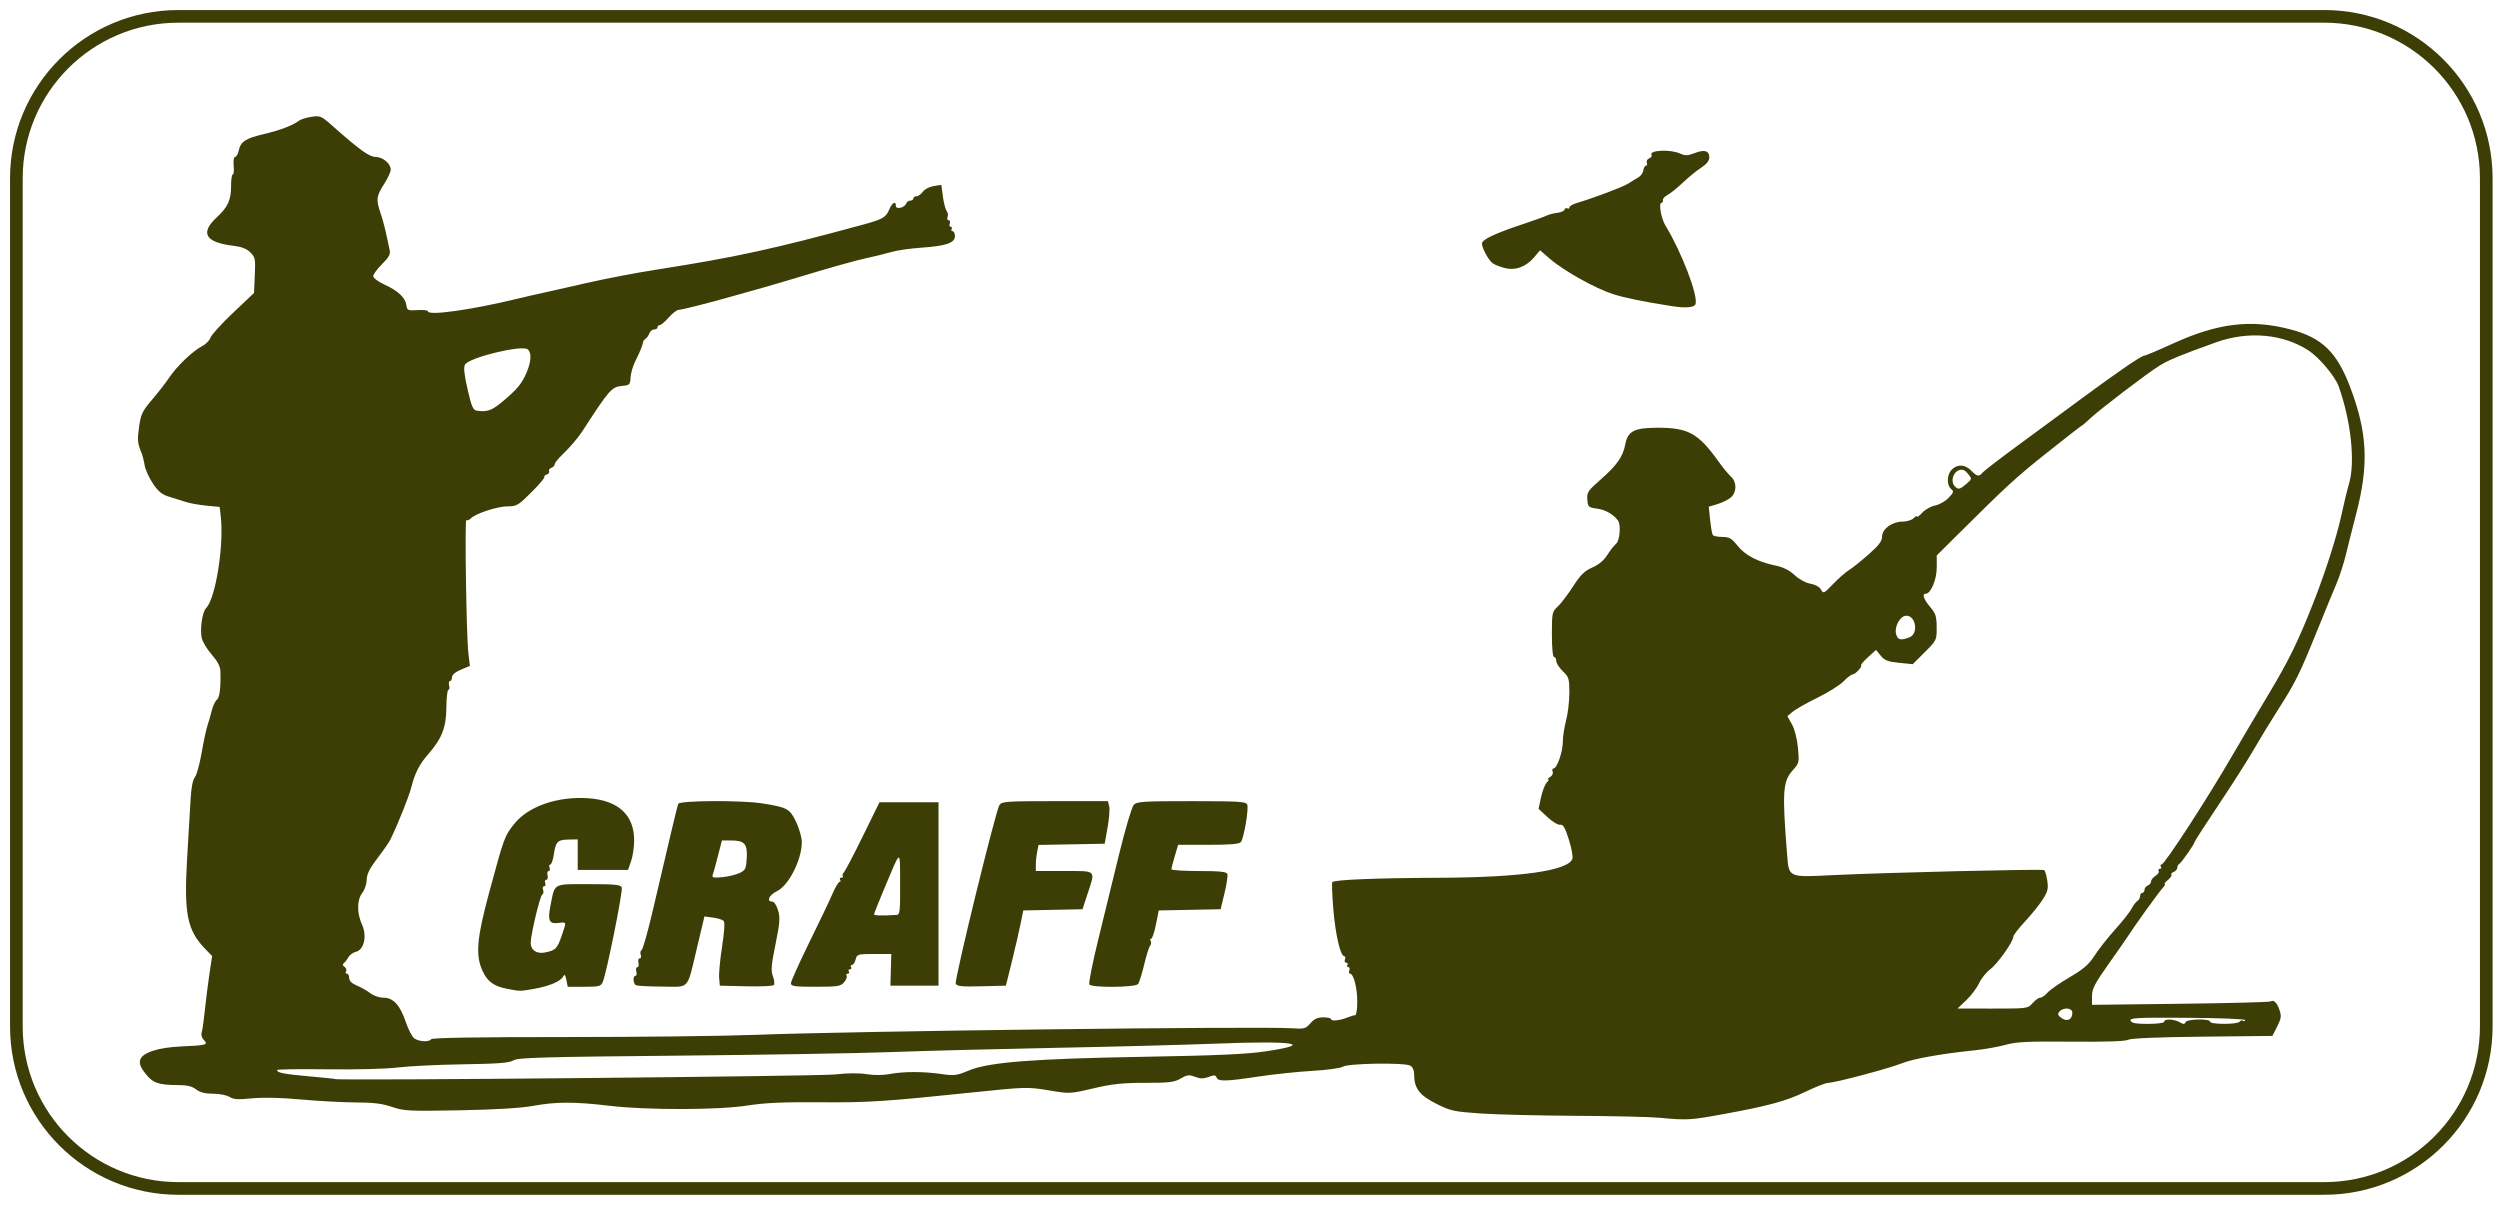
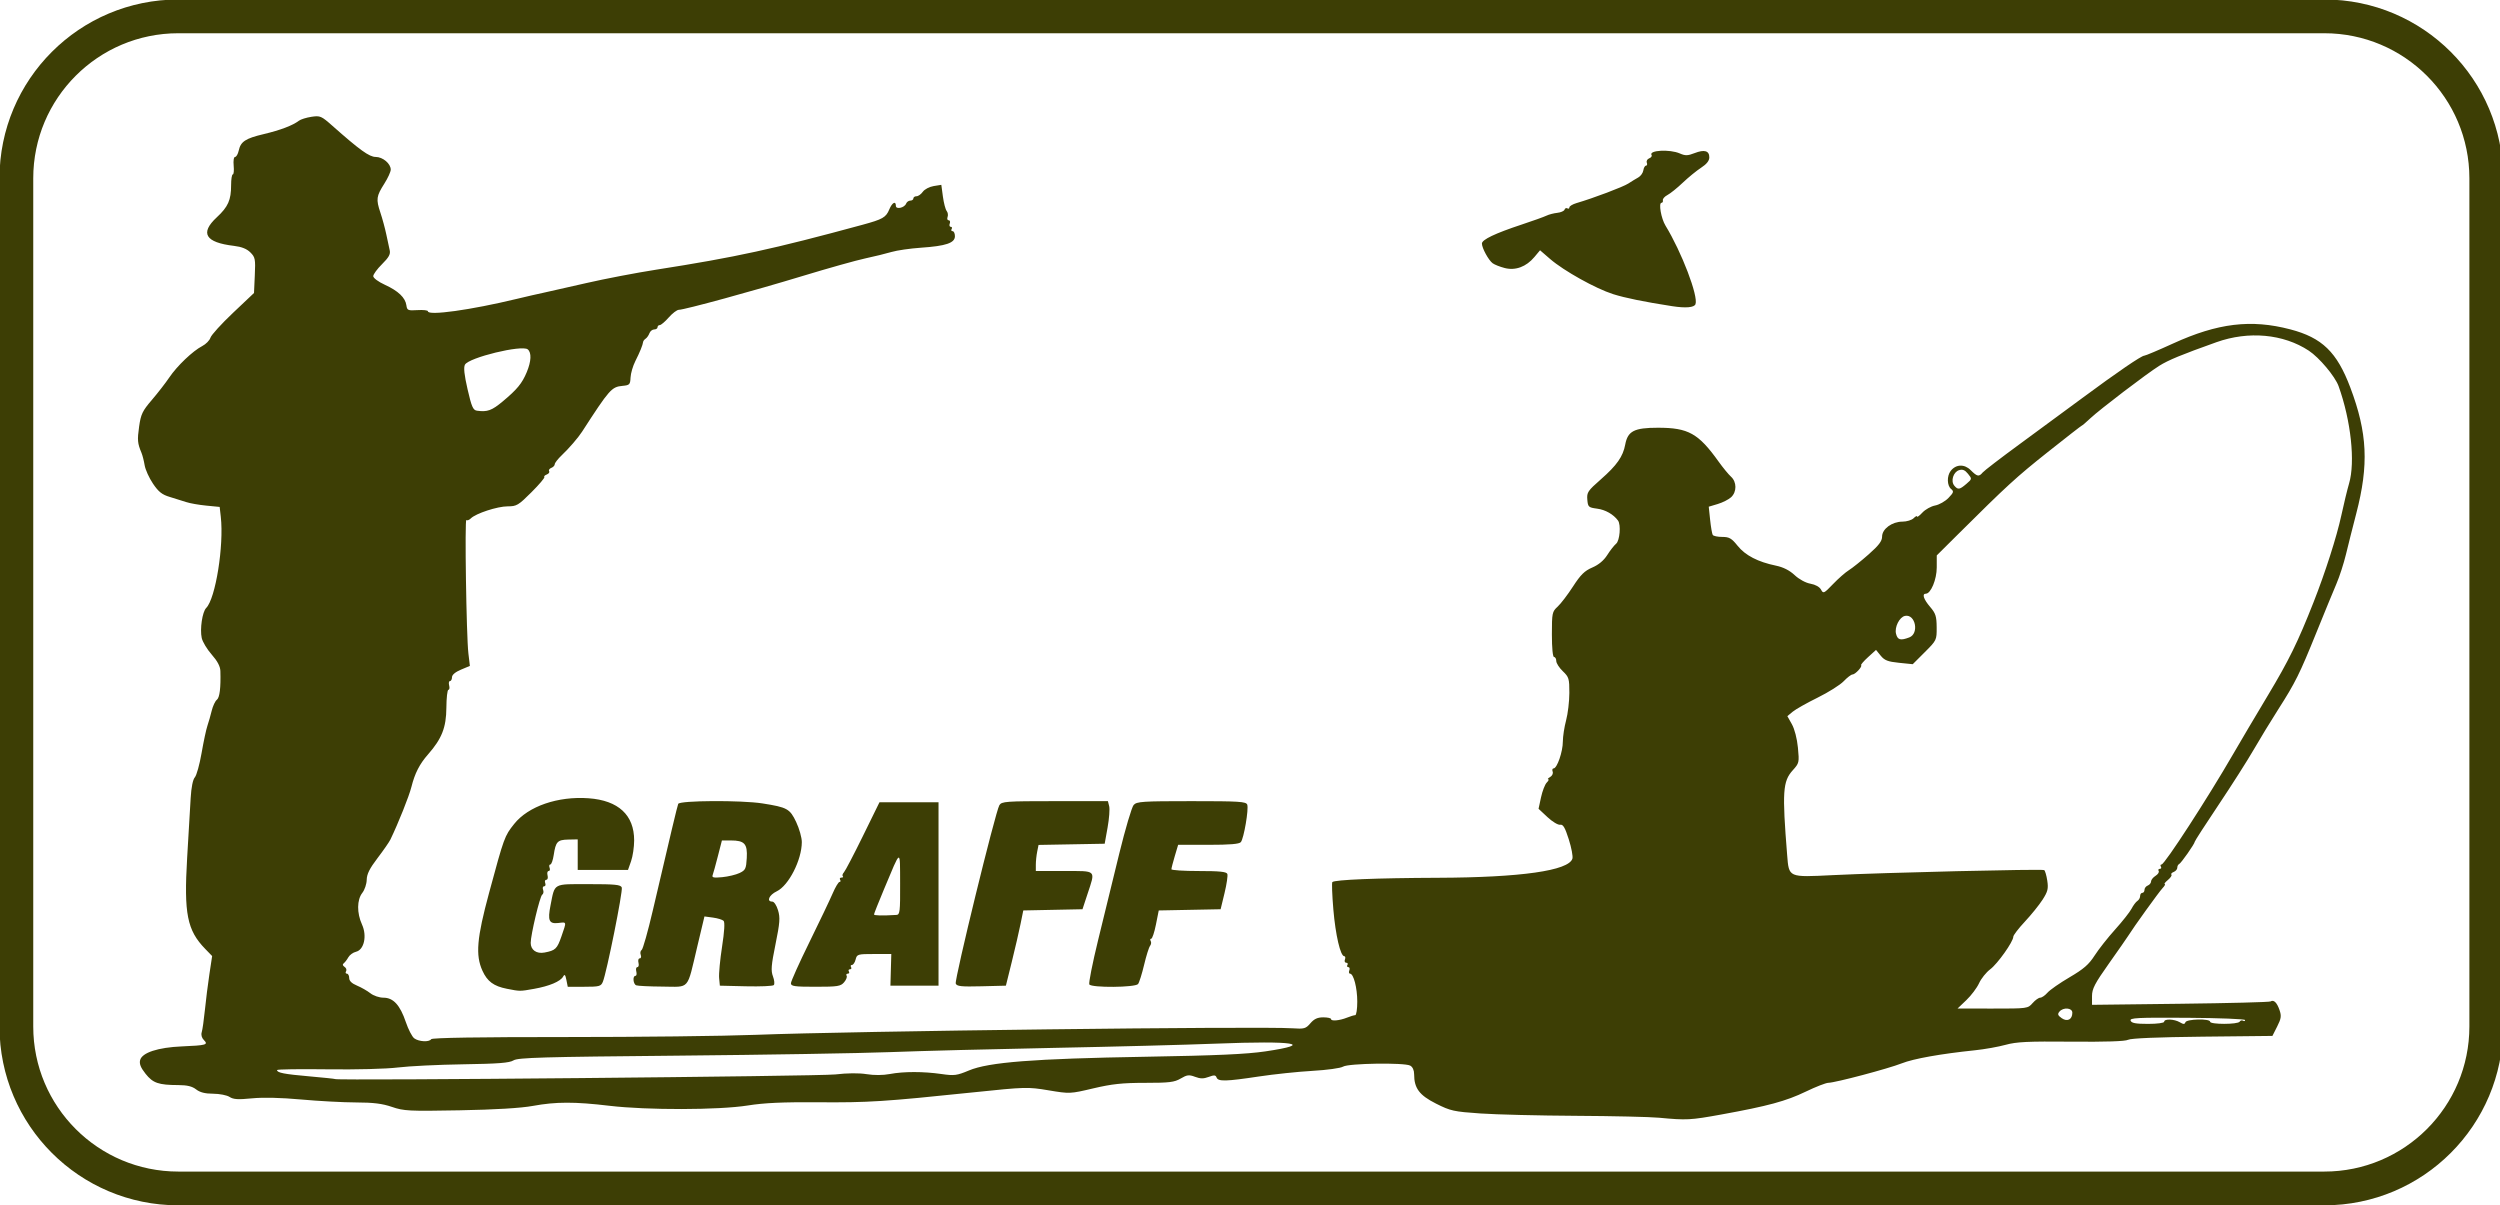
<svg xmlns="http://www.w3.org/2000/svg" version="1.1" id="svg2" viewBox="0 0 498 240" height="240" width="498">
  <defs id="defs4" />
  <g id="g3822" transform="matrix(0.8404799,0,0,0.8404799,28.95304,21.93333)">
    <g id="layer1" transform="translate(-2.648643,-812.3622)">
      <g id="layer1-5" transform="matrix(0.775378,0,0,0.7743286,-20.45356,713.9663)" style="fill:#000000;fill-opacity:1">
        <path id="path3347-4" d="m 492.483,435.486 c -2.757,-0.26 -14.187,-0.523 -25.4,-0.584 -11.213,-0.061 -24.346,-0.384 -29.185,-0.718 -8.174,-0.564 -9.138,-0.778 -13.583,-3.017 -5.103,-2.57 -6.694,-4.705 -6.694,-8.984 0,-1.248 -0.455,-2.247 -1.209,-2.65 -1.809,-0.968 -18.886,-0.707 -20.515,0.314 -0.743,0.465 -4.9,1.041 -9.358,1.295 -4.411,0.252 -11.781,1.027 -16.376,1.722 -10.096,1.528 -12.439,1.586 -12.925,0.32 -0.301,-0.783 -0.742,-0.818 -2.411,-0.188 -1.559,0.588 -2.548,0.58 -4.176,-0.034 -1.84,-0.695 -2.443,-0.623 -4.383,0.522 -1.932,1.14 -3.471,1.327 -10.906,1.327 -6.927,0 -10.085,0.337 -15.806,1.689 -7.12,1.682 -7.177,1.685 -13.685,0.597 -6.361,-1.064 -6.977,-1.047 -23.09,0.632 -27.276,2.841 -31.953,3.14 -47.301,3.027 -10.826,-0.08 -16.511,0.179 -21.552,0.984 -8.838,1.411 -30.754,1.458 -42.281,0.09 -10.673,-1.266 -16.311,-1.257 -23.394,0.037 -3.723,0.68 -11.452,1.145 -22.419,1.348 -15.515,0.287 -17.024,0.211 -20.658,-1.039 -2.946,-1.014 -5.681,-1.354 -11.002,-1.369 -3.894,-0.011 -11.442,-0.417 -16.773,-0.902 -6.188,-0.563 -11.625,-0.689 -15.039,-0.35 -4.225,0.42 -5.658,0.329 -6.828,-0.435 -0.814,-0.532 -3.07,-0.973 -5.013,-0.982 -2.474,-0.01 -4.034,-0.407 -5.204,-1.322 -1.2,-0.938 -2.732,-1.311 -5.431,-1.322 -6.078,-0.024 -7.764,-0.606 -10.023,-3.458 -1.493,-1.884 -1.953,-3.038 -1.667,-4.177 0.575,-2.29 5.452,-3.895 12.776,-4.205 7.474,-0.316 8.146,-0.511 6.711,-1.945 -0.651,-0.651 -0.91,-1.595 -0.656,-2.394 0.23,-0.726 0.665,-3.777 0.967,-6.781 0.302,-3.004 0.924,-7.954 1.382,-11 l 0.834,-5.539 -2.119,-2.187 c -5.527,-5.702 -6.531,-10.766 -5.521,-27.843 0.424,-7.169 0.909,-15.41 1.077,-18.314 0.19,-3.278 0.672,-5.686 1.271,-6.35 0.531,-0.588 1.459,-3.927 2.063,-7.42 0.604,-3.492 1.406,-7.252 1.781,-8.355 0.375,-1.103 0.97,-3.185 1.321,-4.626 0.351,-1.442 1.058,-2.946 1.57,-3.342 0.863,-0.668 1.231,-3.676 1.077,-8.815 -0.042,-1.404 -0.901,-3.031 -2.646,-5.014 -1.421,-1.615 -2.795,-3.898 -3.054,-5.074 -0.602,-2.74 0.182,-8.017 1.368,-9.202 2.854,-2.854 5.45,-19.094 4.458,-27.891 l -0.342,-3.032 -4.101,-0.4 c -2.255,-0.22 -5.003,-0.704 -6.106,-1.077 -1.103,-0.372 -3.359,-1.078 -5.013,-1.569 -2.391,-0.709 -3.449,-1.543 -5.158,-4.068 -1.182,-1.747 -2.332,-4.285 -2.555,-5.64 -0.223,-1.355 -0.657,-3.066 -0.964,-3.801 -1.222,-2.92 -1.311,-3.907 -0.725,-8.049 0.536,-3.783 1.008,-4.769 3.902,-8.153 1.811,-2.117 4.208,-5.21 5.326,-6.873 2.378,-3.535 7.177,-8.114 10.075,-9.613 1.119,-0.579 2.246,-1.732 2.505,-2.563 0.259,-0.831 3.359,-4.248 6.889,-7.592 l 6.419,-6.081 0.246,-5.41 c 0.226,-4.985 0.12,-5.536 -1.354,-7.01 -1.093,-1.093 -2.679,-1.728 -5.007,-2.003 -8.776,-1.039 -10.487,-3.885 -5.257,-8.745 3.459,-3.214 4.373,-5.268 4.373,-9.83 0,-1.814 0.234,-3.299 0.519,-3.299 0.285,0 0.404,-1.203 0.264,-2.674 -0.148,-1.547 0.034,-2.674 0.431,-2.674 0.377,0 0.877,-0.871 1.111,-1.936 0.611,-2.78 2.048,-3.727 7.678,-5.061 5.021,-1.19 8.864,-2.654 10.719,-4.084 0.551,-0.425 2.275,-0.966 3.83,-1.202 2.673,-0.405 3.022,-0.256 6.411,2.752 8.364,7.422 11.289,9.531 13.226,9.531 2.171,0 4.606,2.051 4.606,3.88 0,0.663 -0.879,2.592 -1.953,4.286 -2.46,3.88 -2.581,4.767 -1.21,8.879 0.613,1.838 1.427,4.846 1.81,6.684 0.382,1.838 0.853,4.033 1.045,4.878 0.265,1.164 -0.302,2.181 -2.345,4.203 -1.482,1.467 -2.694,3.124 -2.694,3.681 0,0.575 1.538,1.718 3.553,2.64 4.095,1.875 6.26,3.947 6.582,6.301 0.209,1.526 0.466,1.636 3.401,1.453 1.746,-0.109 3.175,0.051 3.174,0.354 -0.002,1.433 13.089,-0.391 27.071,-3.771 2.941,-0.711 6.701,-1.575 8.355,-1.92 1.654,-0.345 7.52,-1.673 13.034,-2.95 5.514,-1.277 15.139,-3.123 21.389,-4.102 24.203,-3.789 35.733,-6.302 62.974,-13.726 6.219,-1.695 7.184,-2.248 8.201,-4.703 0.873,-2.109 2.016,-2.727 2.016,-1.091 0,1.189 2.637,0.602 3.136,-0.699 0.192,-0.5 0.768,-0.91 1.28,-0.91 0.512,0 0.931,-0.301 0.931,-0.668 0,-0.368 0.434,-0.668 0.965,-0.668 0.531,0 1.395,-0.614 1.921,-1.365 0.526,-0.751 2.014,-1.537 3.307,-1.747 l 2.351,-0.381 0.482,3.585 c 0.265,1.972 0.783,3.957 1.151,4.412 0.368,0.455 0.494,1.282 0.28,1.838 -0.213,0.556 -0.065,1.011 0.331,1.011 0.395,0 0.546,0.451 0.334,1.003 -0.212,0.551 -0.076,1.003 0.302,1.003 0.378,0 0.501,0.301 0.274,0.668 -0.227,0.368 -0.095,0.668 0.295,0.668 0.389,0 0.708,0.692 0.708,1.537 0,2.07 -2.735,2.999 -10.362,3.519 -3.308,0.226 -7.368,0.813 -9.022,1.306 -1.654,0.492 -5.264,1.378 -8.021,1.969 -2.757,0.59 -11.33,2.998 -19.05,5.351 -14.998,4.571 -36.229,10.382 -37.931,10.382 -0.568,0 -1.957,1.053 -3.086,2.339 -1.13,1.287 -2.364,2.339 -2.743,2.339 -0.379,0 -0.689,0.301 -0.689,0.668 0,0.368 -0.461,0.668 -1.024,0.668 -0.563,0 -1.218,0.526 -1.455,1.17 -0.237,0.643 -0.754,1.384 -1.149,1.647 -0.394,0.262 -0.743,0.713 -0.775,1.003 -0.102,0.925 -0.993,3.125 -2.381,5.873 -0.742,1.47 -1.4,3.726 -1.461,5.013 -0.103,2.161 -0.29,2.356 -2.45,2.559 -3.343,0.313 -3.964,1.018 -12.366,14.025 -1.207,1.868 -3.972,5.079 -6.183,7.181 -1.195,1.135 -2.172,2.387 -2.172,2.781 0,0.394 -0.47,0.897 -1.045,1.118 -0.575,0.221 -0.877,0.672 -0.672,1.004 0.205,0.332 -0.12,0.792 -0.722,1.023 -0.602,0.231 -0.934,0.58 -0.739,0.776 0.196,0.196 -1.583,2.294 -3.952,4.663 -3.994,3.994 -4.522,4.308 -7.253,4.308 -3.14,0 -9.742,2.163 -11.272,3.693 -0.507,0.507 -1.118,0.727 -1.357,0.488 -0.547,-0.547 -0.005,35.572 0.613,40.792 l 0.457,3.866 -2.73,1.147 c -1.71,0.719 -2.733,1.584 -2.737,2.317 -0.004,0.643 -0.279,1.17 -0.613,1.17 -0.333,0 -0.449,0.602 -0.256,1.337 0.192,0.735 0.089,1.338 -0.23,1.34 -0.319,0.002 -0.597,2.483 -0.618,5.514 -0.042,6.022 -1.396,9.466 -5.602,14.257 -2.601,2.962 -4.035,5.772 -5.083,9.954 -0.711,2.84 -3.992,11.068 -6.424,16.113 -0.369,0.766 -2.14,3.322 -3.936,5.681 -2.418,3.177 -3.275,4.896 -3.304,6.629 -0.022,1.287 -0.627,3.091 -1.346,4.01 -1.661,2.123 -1.699,6.156 -0.092,9.693 1.587,3.493 0.636,7.753 -1.863,8.342 -0.877,0.207 -1.923,0.971 -2.326,1.698 -0.402,0.727 -1.032,1.547 -1.4,1.823 -0.424,0.318 -0.331,0.719 0.253,1.095 0.507,0.327 0.714,0.928 0.462,1.337 -0.253,0.409 -0.141,0.743 0.249,0.743 0.389,0 0.708,0.598 0.708,1.328 0,0.89 0.784,1.656 2.378,2.322 1.308,0.547 3.153,1.603 4.101,2.348 0.966,0.76 2.724,1.355 4.003,1.355 3.007,0 5.072,2.261 6.835,7.483 0.751,2.223 1.899,4.447 2.551,4.942 1.398,1.061 4.606,1.23 5.196,0.274 0.268,-0.434 14.642,-0.664 40.979,-0.655 22.311,0.007 48.537,-0.299 58.279,-0.679 29.078,-1.137 154.344,-2.663 164.009,-1.999 3.601,0.248 4.054,0.121 5.482,-1.54 1.149,-1.335 2.179,-1.81 3.929,-1.81 1.304,0 2.371,0.236 2.371,0.523 0,0.715 2.603,0.483 4.889,-0.436 1.035,-0.416 2.163,-0.756 2.507,-0.756 0.344,0 0.625,-1.859 0.625,-4.13 0,-4.218 -1.123,-8.57 -2.211,-8.57 -0.333,0 -0.433,-0.451 -0.221,-1.003 0.212,-0.551 0.076,-1.003 -0.302,-1.003 -0.378,0 -0.501,-0.301 -0.274,-0.668 0.227,-0.368 0.062,-0.668 -0.366,-0.668 -0.429,0 -0.606,-0.451 -0.395,-1.003 0.212,-0.551 0.118,-1.003 -0.209,-1.003 -1.165,0 -2.671,-6.475 -3.335,-14.332 -0.371,-4.39 -0.507,-8.15 -0.303,-8.355 0.72,-0.722 13.504,-1.242 32.346,-1.315 25.308,-0.098 39.88,-2.175 41.029,-5.847 0.212,-0.677 -0.286,-3.34 -1.106,-5.919 -1.161,-3.648 -1.746,-4.639 -2.638,-4.467 -0.631,0.121 -2.374,-0.927 -3.874,-2.33 l -2.728,-2.551 0.758,-3.519 c 0.417,-1.935 1.205,-3.966 1.751,-4.512 0.546,-0.546 0.746,-1.002 0.444,-1.013 -0.302,-0.011 -0.035,-0.32 0.593,-0.686 0.63,-0.367 0.972,-1.107 0.764,-1.651 -0.208,-0.542 -0.078,-0.985 0.289,-0.985 1.059,0 2.817,-5.103 2.826,-8.202 0.005,-1.555 0.452,-4.482 0.995,-6.503 0.543,-2.022 0.99,-5.801 0.995,-8.397 0.008,-4.378 -0.138,-4.861 -1.997,-6.642 -1.103,-1.057 -2.005,-2.466 -2.005,-3.133 0,-0.666 -0.301,-1.212 -0.668,-1.212 -0.402,0 -0.668,-2.746 -0.668,-6.902 0,-6.599 0.077,-6.973 1.76,-8.522 0.968,-0.891 3.08,-3.664 4.694,-6.162 2.338,-3.619 3.536,-4.8 5.895,-5.811 1.939,-0.831 3.517,-2.15 4.573,-3.823 0.887,-1.405 2.104,-2.962 2.706,-3.461 1.129,-0.937 1.529,-5.805 0.582,-7.094 -1.396,-1.9 -3.844,-3.298 -6.364,-3.635 -2.666,-0.356 -2.827,-0.504 -3.018,-2.771 -0.185,-2.204 0.145,-2.699 4.135,-6.202 4.895,-4.298 6.772,-6.976 7.449,-10.631 0.77,-4.151 2.741,-5.168 10.011,-5.168 9.281,0 12.36,1.722 18.54,10.372 1.318,1.845 3.023,3.922 3.79,4.615 1.777,1.608 1.795,4.638 0.039,6.275 -0.745,0.694 -2.59,1.633 -4.1,2.085 l -2.745,0.822 0.42,4.014 c 0.231,2.208 0.59,4.289 0.797,4.625 0.208,0.336 1.513,0.612 2.9,0.612 2.148,0 2.848,0.405 4.717,2.73 2.357,2.934 6.189,4.918 11.709,6.066 2.241,0.466 4.147,1.432 5.705,2.891 1.366,1.28 3.379,2.376 4.838,2.633 1.519,0.268 2.786,0.978 3.231,1.811 0.697,1.303 0.875,1.22 3.68,-1.707 1.621,-1.692 3.794,-3.599 4.83,-4.239 1.035,-0.639 3.744,-2.809 6.02,-4.82 3.153,-2.787 4.138,-4.089 4.138,-5.469 0,-2.344 3.043,-4.576 6.238,-4.576 1.296,0 2.828,-0.473 3.406,-1.05 0.578,-0.578 1.05,-0.806 1.05,-0.508 0,0.298 0.729,-0.244 1.62,-1.205 0.891,-0.961 2.643,-1.939 3.893,-2.174 1.25,-0.235 3.089,-1.278 4.087,-2.32 1.602,-1.672 1.694,-1.993 0.785,-2.747 -1.24,-1.029 -1.31,-3.941 -0.131,-5.492 1.584,-2.084 4.191,-2.201 6.117,-0.275 2.005,2.005 2.536,2.11 3.68,0.732 0.458,-0.552 5.533,-4.451 11.278,-8.665 5.745,-4.214 14.355,-10.558 19.134,-14.098 10.692,-7.92 18.106,-12.996 18.983,-12.996 0.364,0 4.324,-1.675 8.799,-3.723 13.655,-6.248 23.835,-7.479 35.825,-4.332 9.742,2.557 14.263,6.943 18.358,17.81 5.233,13.886 5.692,23.643 1.814,38.562 -1.071,4.122 -2.489,9.751 -3.15,12.508 -0.661,2.757 -1.974,6.818 -2.919,9.024 -0.945,2.206 -3.676,8.857 -6.069,14.782 -5.2,12.87 -6.441,15.373 -11.723,23.652 -2.228,3.492 -5.602,9.039 -7.497,12.326 -1.895,3.287 -6.72,10.875 -10.722,16.863 -4.002,5.987 -7.277,11.064 -7.277,11.282 0,0.616 -4.201,6.625 -4.807,6.875 -0.297,0.123 -0.54,0.617 -0.54,1.098 0,0.481 -0.494,1.065 -1.098,1.297 -0.604,0.232 -0.918,0.602 -0.697,0.823 0.221,0.221 -0.263,0.956 -1.074,1.633 -0.812,0.677 -1.25,1.242 -0.974,1.254 0.276,0.012 -0.025,0.575 -0.668,1.252 -1.064,1.118 -8.926,12.052 -10.527,14.64 -0.368,0.594 -2.999,4.38 -5.849,8.413 -4.367,6.181 -5.18,7.75 -5.18,9.995 l 0,2.662 26.976,-0.324 c 14.837,-0.178 27.258,-0.499 27.604,-0.713 0.98,-0.606 1.951,0.333 2.745,2.657 0.613,1.793 0.498,2.588 -0.726,5.013 l -1.455,2.882 -21.385,0.231 c -13.617,0.147 -21.872,0.493 -22.726,0.953 -0.878,0.473 -6.879,0.672 -17.383,0.575 -13.236,-0.122 -16.743,0.047 -20.052,0.964 -2.206,0.611 -6.417,1.363 -9.358,1.669 -10.524,1.097 -18.775,2.572 -22.392,4.002 -4.129,1.632 -20.314,5.932 -22.427,5.958 -0.755,0.009 -3.861,1.22 -6.902,2.691 -6.033,2.918 -11.543,4.415 -25.756,6.998 -9.595,1.744 -10.649,1.799 -19.108,1.001 z M 240.683,422.236 c 3.678,-0.431 7.255,-0.464 9.575,-0.086 2.275,0.37 5.009,0.355 7.087,-0.039 4.229,-0.802 10.27,-0.801 15.836,0.003 3.876,0.56 4.665,0.457 8.355,-1.092 6.064,-2.546 19.685,-3.607 53.871,-4.198 21.832,-0.377 30.991,-0.787 36.762,-1.646 15.368,-2.286 8.875,-3.309 -15.039,-2.37 -9.191,0.361 -31.599,0.948 -49.796,1.304 -18.197,0.356 -40.606,0.936 -49.796,1.288 -9.191,0.352 -38.517,0.841 -65.17,1.088 -41.188,0.381 -48.697,0.597 -50.039,1.442 -1.234,0.777 -4.596,1.04 -15.373,1.203 -7.587,0.115 -16.569,0.553 -19.96,0.973 -3.546,0.439 -12.704,0.678 -21.557,0.562 -8.465,-0.111 -15.391,-0.009 -15.391,0.228 0.001,0.826 2.186,1.252 9.879,1.926 4.263,0.374 7.819,0.748 7.903,0.833 0.519,0.521 147.987,-0.849 152.852,-1.42 z m 406.202,-16.14 c 0,-0.94 3.082,-0.832 4.775,0.167 1.132,0.668 1.476,0.668 1.718,0 0.366,-1.01 7.544,-1.169 7.544,-0.167 0,0.882 8.484,0.872 9.03,-0.011 0.231,-0.374 0.7,-0.506 1.042,-0.295 0.342,0.212 0.622,0.122 0.622,-0.198 0,-0.32 -7.959,-0.633 -17.687,-0.695 -15.378,-0.098 -17.637,0.017 -17.307,0.877 0.288,0.751 1.573,0.99 5.321,0.99 2.849,0 4.942,-0.283 4.942,-0.668 z m -28.073,-2.755 c 0,-1.525 -2.773,-1.744 -3.96,-0.313 -0.62,0.747 -0.473,1.159 0.708,1.986 1.717,1.202 3.252,0.412 3.252,-1.674 z m -12.156,-2.926 c 0.799,-0.919 1.852,-1.671 2.339,-1.671 0.488,0 1.488,-0.691 2.222,-1.536 0.735,-0.845 3.776,-2.967 6.758,-4.715 4.288,-2.514 5.887,-3.904 7.641,-6.644 1.22,-1.905 4.046,-5.496 6.28,-7.978 2.234,-2.483 4.489,-5.344 5.012,-6.358 0.523,-1.014 1.327,-2.085 1.787,-2.379 0.46,-0.294 0.837,-0.971 0.837,-1.504 0,-0.533 0.301,-0.969 0.668,-0.969 0.368,0 0.668,-0.419 0.668,-0.931 0,-0.512 0.451,-1.104 1.003,-1.316 0.551,-0.212 1.003,-0.773 1.003,-1.248 0,-0.475 0.613,-1.246 1.363,-1.714 0.75,-0.468 1.183,-1.142 0.963,-1.498 -0.22,-0.356 -0.063,-0.647 0.348,-0.647 0.411,0 0.561,-0.301 0.334,-0.668 -0.227,-0.368 -0.137,-0.668 0.199,-0.668 0.948,0 14.179,-20.425 21.866,-33.755 2.12,-3.676 6.919,-11.797 10.664,-18.047 6.388,-10.66 9.13,-16.259 13.909,-28.407 3.616,-9.192 7.114,-20.138 8.517,-26.646 0.763,-3.542 1.825,-7.923 2.359,-9.736 1.943,-6.593 0.585,-19.25 -3.197,-29.809 -1.066,-2.977 -5.906,-8.753 -9.1,-10.86 -7.772,-5.128 -18.413,-6.107 -28.24,-2.599 -10.691,3.816 -14.671,5.461 -17.489,7.23 -3.842,2.412 -18.179,13.352 -21.068,16.076 -1.285,1.212 -2.44,2.203 -2.566,2.203 -0.126,0 -4.822,3.655 -10.434,8.122 -9.68,7.705 -12.41,10.21 -27.561,25.29 l -6.371,6.341 -0.003,3.685 c -0.003,3.673 -1.809,8.029 -3.33,8.029 -1.245,0 -0.699,1.698 1.3,4.036 1.696,1.985 1.982,2.876 2.005,6.259 0.027,3.903 -0.012,3.985 -3.643,7.615 l -3.67,3.67 -4.183,-0.425 c -3.427,-0.348 -4.442,-0.743 -5.613,-2.185 l -1.429,-1.761 -2.416,2.199 c -1.329,1.209 -2.29,2.325 -2.135,2.48 0.43,0.43 -1.811,2.842 -2.64,2.842 -0.401,0 -1.612,0.928 -2.692,2.063 -1.08,1.135 -4.67,3.398 -7.979,5.03 -3.309,1.632 -6.741,3.573 -7.627,4.314 l -1.612,1.347 1.39,2.479 c 0.82,1.463 1.574,4.398 1.839,7.158 0.436,4.552 0.393,4.74 -1.589,6.941 -3.046,3.381 -3.255,6.563 -1.703,25.922 0.557,6.952 0.3,6.838 13.981,6.159 15.599,-0.774 63.957,-1.928 64.583,-1.541 0.28,0.173 0.706,1.624 0.946,3.225 0.372,2.479 0.159,3.344 -1.437,5.833 -1.03,1.607 -3.465,4.63 -5.411,6.716 -1.946,2.087 -3.538,4.168 -3.538,4.625 0,1.503 -4.796,8.276 -7.061,9.972 -1.22,0.914 -2.749,2.825 -3.398,4.249 -0.649,1.423 -2.396,3.751 -3.883,5.173 l -2.703,2.585 10.741,0.007 c 10.628,0.007 10.756,-0.01 12.194,-1.664 z M 568.972,288.473 c 3.089,-1.174 1.885,-7.245 -1.307,-6.589 -1.698,0.349 -3.252,3.449 -2.744,5.474 0.477,1.899 1.353,2.141 4.051,1.115 z m 17.446,-46.99 c 1.759,-1.513 1.762,-1.531 0.497,-3.093 -0.942,-1.163 -1.652,-1.45 -2.733,-1.107 -1.755,0.557 -2.612,3.336 -1.457,4.728 1.106,1.333 1.614,1.26 3.693,-0.528 z m -447.37,-25.256 c 4.404,-3.684 5.896,-5.505 7.329,-8.941 1.387,-3.325 1.504,-5.981 0.307,-6.974 -1.766,-1.466 -18.033,2.501 -19.2,4.683 -0.453,0.847 -0.21,3.118 0.807,7.546 1.23,5.355 1.672,6.366 2.854,6.535 3.174,0.453 4.547,-0.042 7.902,-2.849 z m 1.264,179.79 c -4.025,-0.791 -5.987,-2.238 -7.474,-5.513 -2.168,-4.776 -1.727,-9.959 2.035,-23.882 4.617,-17.087 4.704,-17.326 7.649,-21.045 4.292,-5.419 13.38,-8.56 22.776,-7.871 9.108,0.668 13.921,5.136 13.91,12.913 -0.003,2.022 -0.428,4.879 -0.945,6.35 l -0.939,2.674 -7.684,0 -7.684,0 0,-4.679 0,-4.679 -2.904,0.062 c -3.291,0.071 -3.816,0.631 -4.431,4.727 -0.239,1.593 -0.707,2.897 -1.041,2.897 -0.334,0 -0.433,0.451 -0.222,1.003 0.212,0.551 0.08,1.003 -0.293,1.003 -0.373,0 -0.52,0.602 -0.328,1.337 0.192,0.735 0.023,1.337 -0.376,1.337 -0.399,0 -0.552,0.451 -0.341,1.003 0.212,0.551 0.061,1.003 -0.334,1.003 -0.395,0 -0.534,0.482 -0.308,1.07 0.226,0.589 0.098,1.265 -0.285,1.504 -0.692,0.432 -3.51,12.269 -3.51,14.745 0,2.155 1.784,3.409 4.203,2.953 3.367,-0.634 3.872,-1.116 5.201,-4.964 1.599,-4.632 1.656,-4.388 -0.954,-4.084 -2.84,0.332 -3.312,-0.737 -2.388,-5.4 1.373,-6.927 0.594,-6.494 11.657,-6.494 8.142,0 9.792,0.168 10.122,1.029 0.399,1.039 -4.628,26.096 -5.794,28.882 -0.574,1.371 -1.075,1.504 -5.674,1.504 l -5.044,0 -0.416,-2.08 c -0.329,-1.646 -0.54,-1.86 -1.007,-1.024 -0.83,1.484 -4.213,2.91 -8.859,3.736 -4.411,0.784 -4.242,0.784 -8.319,-0.017 z m 39.523,-1.058 c -0.953,-0.384 -1.152,-2.899 -0.23,-2.899 0.333,0 0.449,-0.602 0.256,-1.337 -0.192,-0.735 -0.042,-1.337 0.334,-1.337 0.376,0 0.526,-0.602 0.334,-1.337 -0.192,-0.735 -0.023,-1.337 0.376,-1.337 0.399,0 0.541,-0.482 0.315,-1.07 -0.226,-0.589 -0.099,-1.265 0.282,-1.504 0.381,-0.239 1.919,-5.698 3.417,-12.131 5.419,-23.265 7.441,-31.765 7.755,-32.585 0.403,-1.055 19.317,-1.157 25.761,-0.139 7.589,1.199 8.369,1.631 10.297,5.702 0.954,2.015 1.73,4.783 1.725,6.152 -0.021,5.457 -4.021,13.31 -7.664,15.047 -2.344,1.118 -3.231,3.148 -1.376,3.148 0.558,0 1.316,1.137 1.772,2.658 0.678,2.264 0.564,3.804 -0.775,10.395 -1.311,6.452 -1.439,8.087 -0.775,9.847 0.438,1.161 0.548,2.358 0.245,2.662 -0.303,0.303 -4.136,0.466 -8.517,0.362 l -7.965,-0.189 -0.222,-2.335 c -0.122,-1.285 0.282,-5.603 0.897,-9.597 0.723,-4.694 0.889,-7.491 0.47,-7.91 -0.357,-0.357 -1.82,-0.806 -3.251,-0.998 l -2.602,-0.349 -2.203,9.258 c -3.224,13.552 -2.115,12.275 -10.613,12.213 -3.964,-0.029 -7.583,-0.204 -8.042,-0.39 z m 31.589,-34.374 c 1.811,-0.865 2.018,-1.298 2.206,-4.605 0.246,-4.336 -0.685,-5.362 -4.866,-5.362 l -2.732,0 -1.242,4.846 c -0.683,2.665 -1.4,5.265 -1.593,5.777 -0.279,0.742 0.318,0.867 2.939,0.615 1.809,-0.174 4.189,-0.746 5.288,-1.271 z m 15.701,33.75 c 0,-0.587 2.533,-6.226 5.628,-12.533 3.096,-6.306 6.305,-13.045 7.133,-14.975 0.827,-1.93 1.771,-3.509 2.098,-3.509 0.326,0 0.408,-0.301 0.181,-0.668 -0.227,-0.368 -0.044,-0.668 0.406,-0.668 0.451,0 0.637,-0.182 0.414,-0.405 -0.223,-0.223 -0.067,-0.768 0.348,-1.212 0.414,-0.443 3.028,-5.45 5.808,-11.125 l 5.055,-10.318 9.024,0 9.024,0 0,28.073 0,28.073 -7.352,0 -7.352,0 0.134,-4.846 0.134,-4.846 -5.242,0 c -5.034,0 -5.258,0.066 -5.661,1.671 -0.231,0.919 -0.732,1.671 -1.115,1.671 -0.382,0 -0.509,0.301 -0.282,0.668 0.227,0.368 0.077,0.668 -0.334,0.668 -0.411,0 -0.561,0.301 -0.334,0.668 0.227,0.368 0.077,0.668 -0.334,0.668 -0.411,0 -0.57,0.287 -0.353,0.637 0.217,0.35 -0.133,1.253 -0.778,2.005 -1.052,1.228 -1.941,1.368 -8.709,1.368 -6.456,0 -7.538,-0.153 -7.538,-1.066 z m 32.251,-20.921 c 1.058,-0.063 1.166,-0.978 1.127,-9.594 -0.049,-10.801 0.393,-10.957 -4.933,1.752 -1.675,3.997 -3.045,7.456 -3.045,7.687 1.7e-4,0.361 2.45,0.417 6.851,0.155 z m 18.131,21.01 c -0.442,-1.153 12.151,-52.706 13.34,-54.61 0.71,-1.136 1.971,-1.228 16.969,-1.228 l 16.202,0 0.393,1.566 c 0.216,0.861 -0.006,3.794 -0.493,6.517 l -0.886,4.951 -10.109,0.184 -10.109,0.184 -0.414,2.072 c -0.228,1.139 -0.414,2.937 -0.414,3.993 l 0,1.922 8.689,0 c 10.039,0 9.571,-0.462 7.111,7.018 l -1.538,4.679 -9.049,0.185 -9.049,0.185 -0.841,4.159 c -0.463,2.288 -1.658,7.468 -2.657,11.512 l -1.816,7.352 -7.469,0.189 c -6.203,0.157 -7.535,0.016 -7.861,-0.832 z m 40.827,0.263 c -0.243,-0.393 0.964,-6.484 2.682,-13.535 1.718,-7.051 4.631,-18.987 6.474,-26.523 1.842,-7.536 3.822,-14.229 4.4,-14.872 0.947,-1.055 2.688,-1.17 17.678,-1.17 14.602,0 16.677,0.13 17.037,1.066 0.505,1.315 -1.025,10.321 -1.947,11.467 -0.48,0.596 -3.327,0.836 -9.922,0.836 l -9.25,0 -1.029,3.463 c -0.566,1.905 -1.028,3.71 -1.028,4.01 0,0.301 3.769,0.547 8.376,0.547 6.373,0 8.458,0.214 8.719,0.893 0.189,0.491 -0.197,3.123 -0.856,5.849 l -1.199,4.955 -9.456,0.185 -9.456,0.185 -0.86,4.327 c -0.473,2.38 -1.123,4.327 -1.445,4.327 -0.322,0 -0.391,0.314 -0.154,0.698 0.237,0.384 0.146,1.06 -0.203,1.504 -0.349,0.443 -1.168,3.062 -1.82,5.819 -0.652,2.757 -1.482,5.389 -1.844,5.849 -0.842,1.068 -14.242,1.177 -14.895,0.121 z M 496.493,187.086 c -8.435,-1.305 -14.395,-2.521 -18.047,-3.684 -5.333,-1.699 -15.072,-7.137 -19.242,-10.746 l -3.097,-2.681 -1.727,2.068 c -2.493,2.986 -5.784,4.208 -9.069,3.366 -1.444,-0.37 -3.106,-1.028 -3.693,-1.463 -1.255,-0.93 -3.278,-4.652 -3.278,-6.031 0,-1.192 4.007,-3.108 12.142,-5.806 3.432,-1.138 6.845,-2.365 7.586,-2.726 0.741,-0.361 2.23,-0.751 3.31,-0.866 1.08,-0.115 2.079,-0.555 2.219,-0.978 0.141,-0.423 0.531,-0.599 0.868,-0.391 0.336,0.208 0.611,0.073 0.611,-0.299 0,-0.372 0.978,-0.964 2.172,-1.315 5.215,-1.533 14.263,-4.953 15.836,-5.985 0.943,-0.619 2.316,-1.457 3.049,-1.862 0.734,-0.405 1.43,-1.383 1.548,-2.172 0.117,-0.79 0.484,-1.436 0.815,-1.436 0.331,0 0.443,-0.412 0.249,-0.916 -0.193,-0.504 0.136,-1.103 0.732,-1.332 0.596,-0.229 0.917,-0.684 0.714,-1.013 -0.91,-1.473 5.55,-1.832 8.639,-0.48 1.684,0.737 2.407,0.72 4.51,-0.102 3.014,-1.179 4.515,-0.741 4.509,1.316 -0.003,1.023 -0.828,2.061 -2.507,3.153 -1.376,0.896 -3.897,2.957 -5.602,4.58 -1.705,1.623 -3.81,3.321 -4.679,3.773 -0.868,0.452 -1.504,1.174 -1.412,1.603 0.092,0.429 -0.092,0.781 -0.409,0.781 -0.954,0 -0.119,4.811 1.213,6.99 4.928,8.061 10.096,21.619 9.165,24.045 -0.396,1.032 -2.972,1.252 -7.129,0.609 z" style="fill:#3d3e05;fill-opacity:1" />
      </g>
    </g>
-     <rect ry="38.386" rx="38.386" y="-22.217" x="-30.569" height="277.792" width="585.383" id="rect3018" style="fill:none;stroke:#3d3e05;stroke-width:3;stroke-miterlimit:4;stroke-opacity:1;stroke-dasharray:none" />
+     <rect ry="38.386" rx="38.386" y="-22.217" x="-30.569" height="277.792" width="585.383" id="rect3018" style="fill:none;stroke:#3d3e05;stroke-width:8;stroke-miterlimit:4;stroke-opacity:1;stroke-dasharray:none" />
  </g>
</svg>
